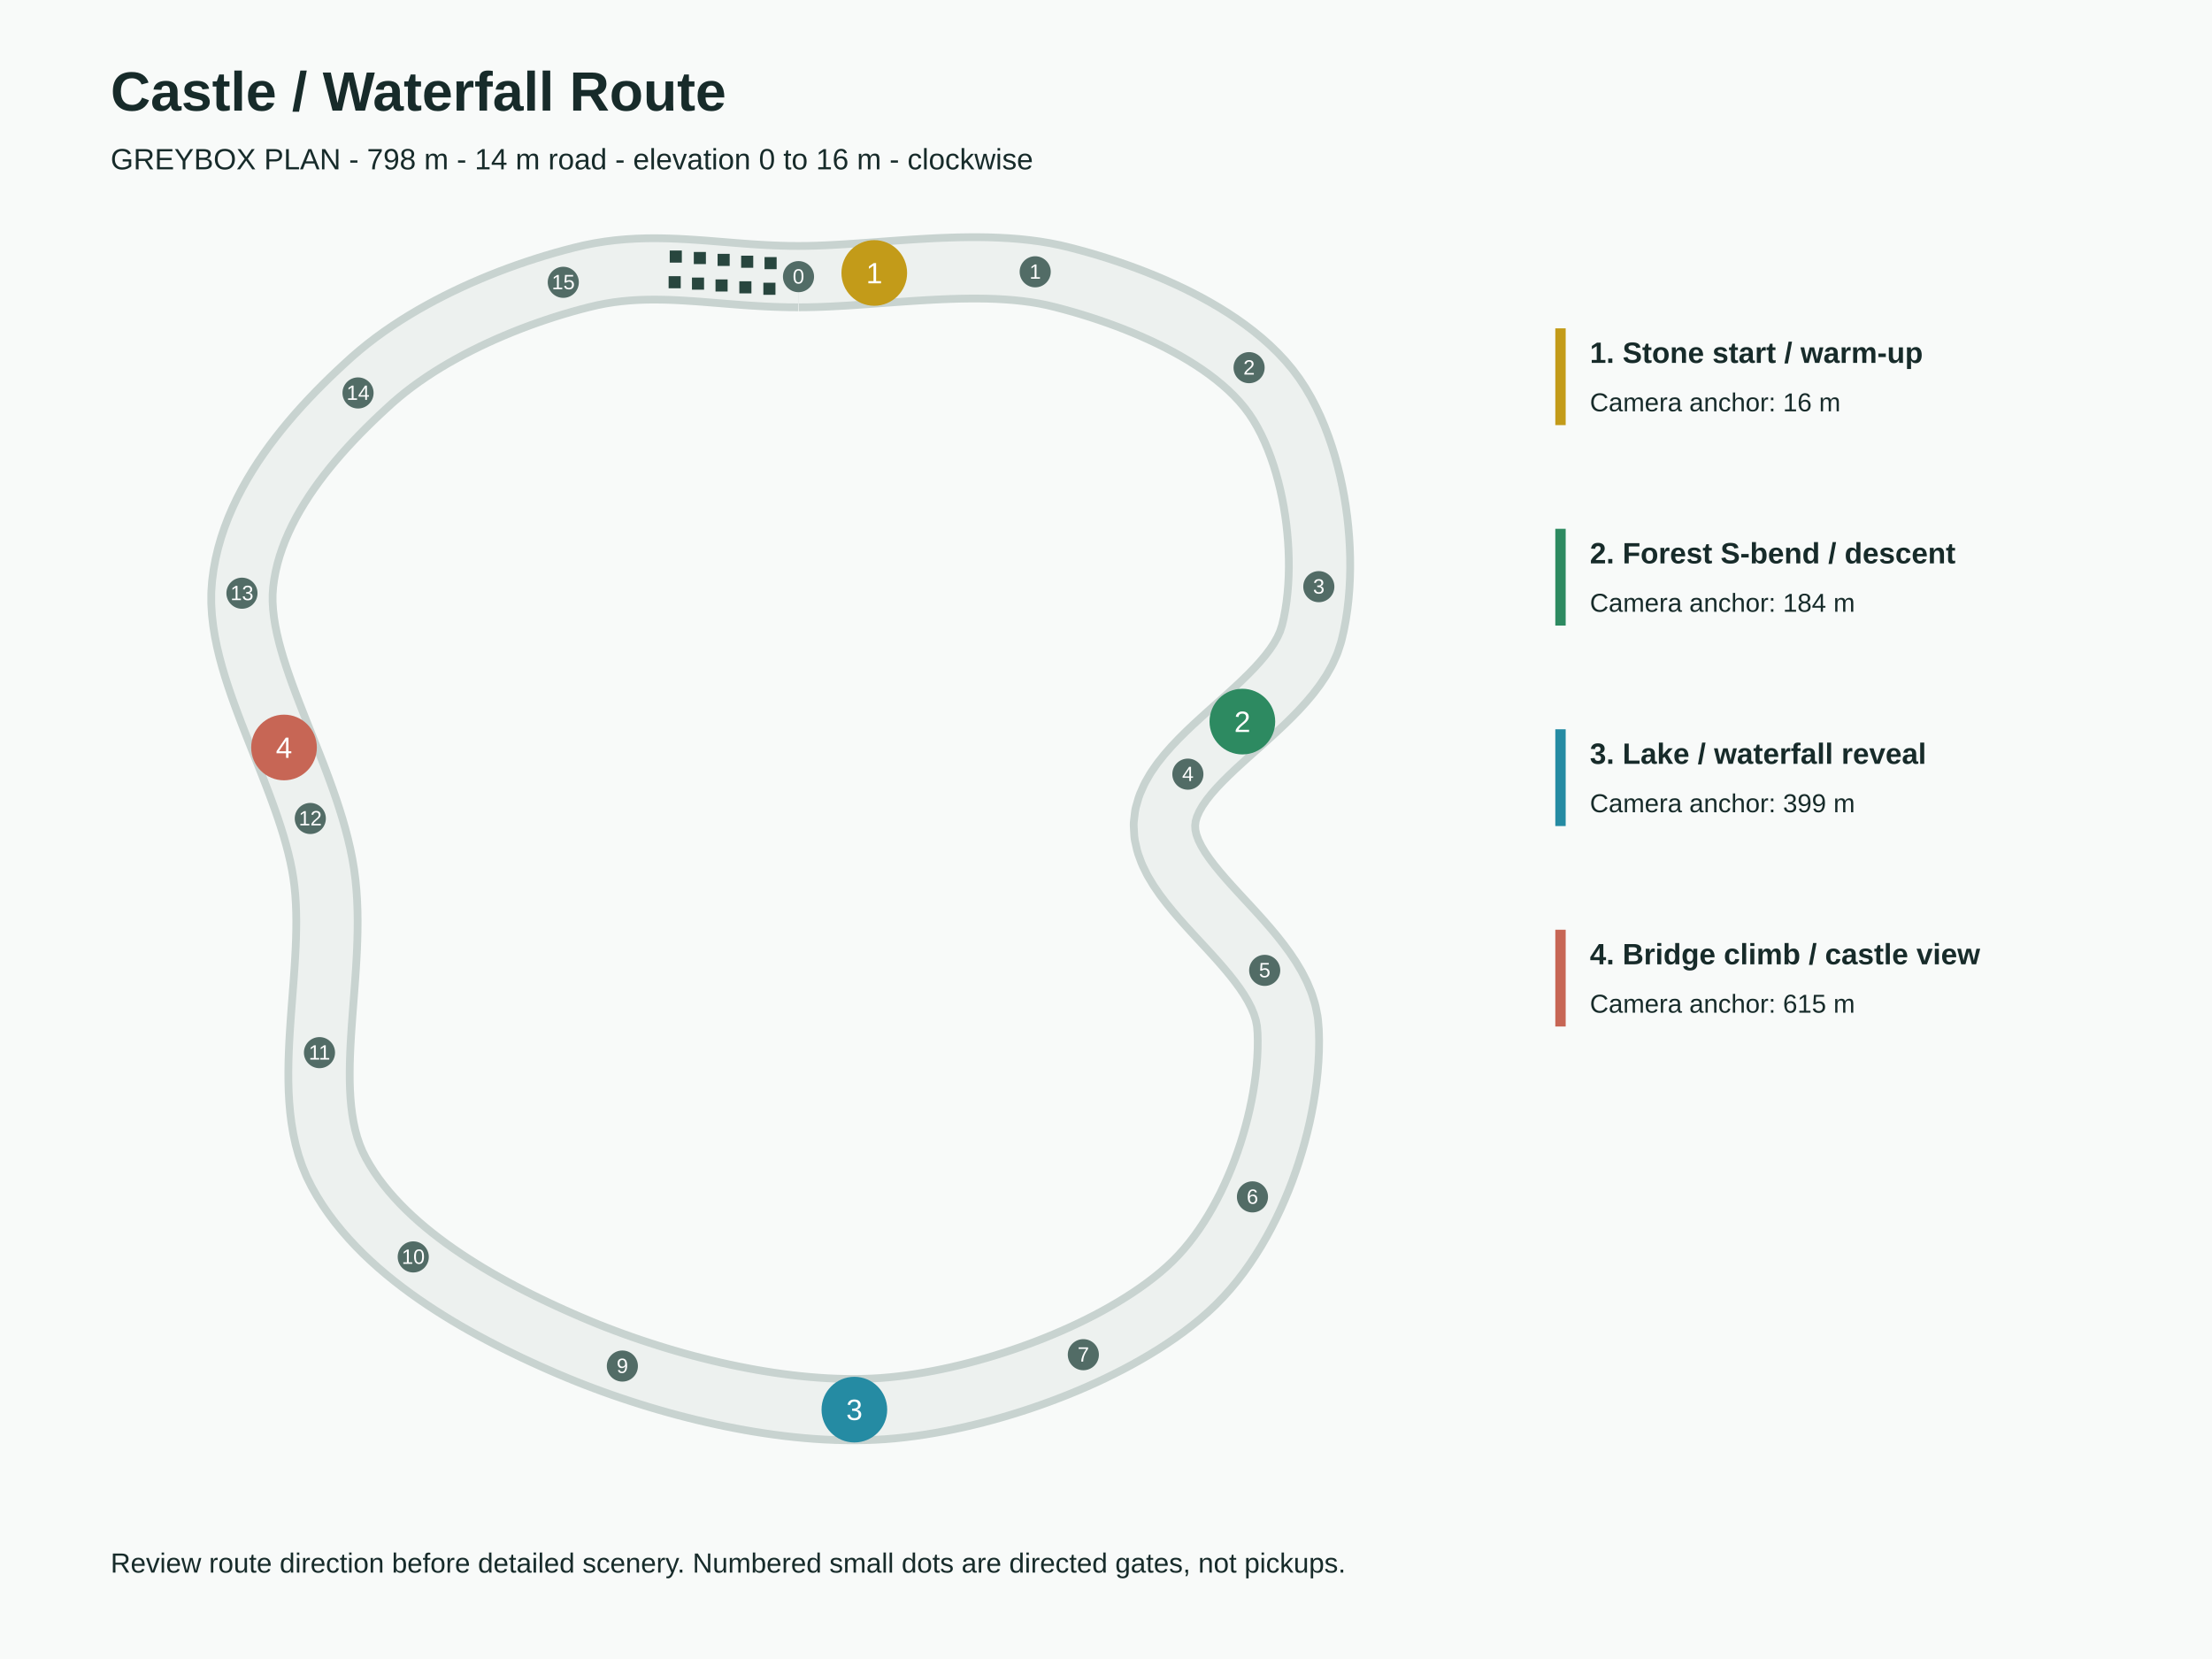
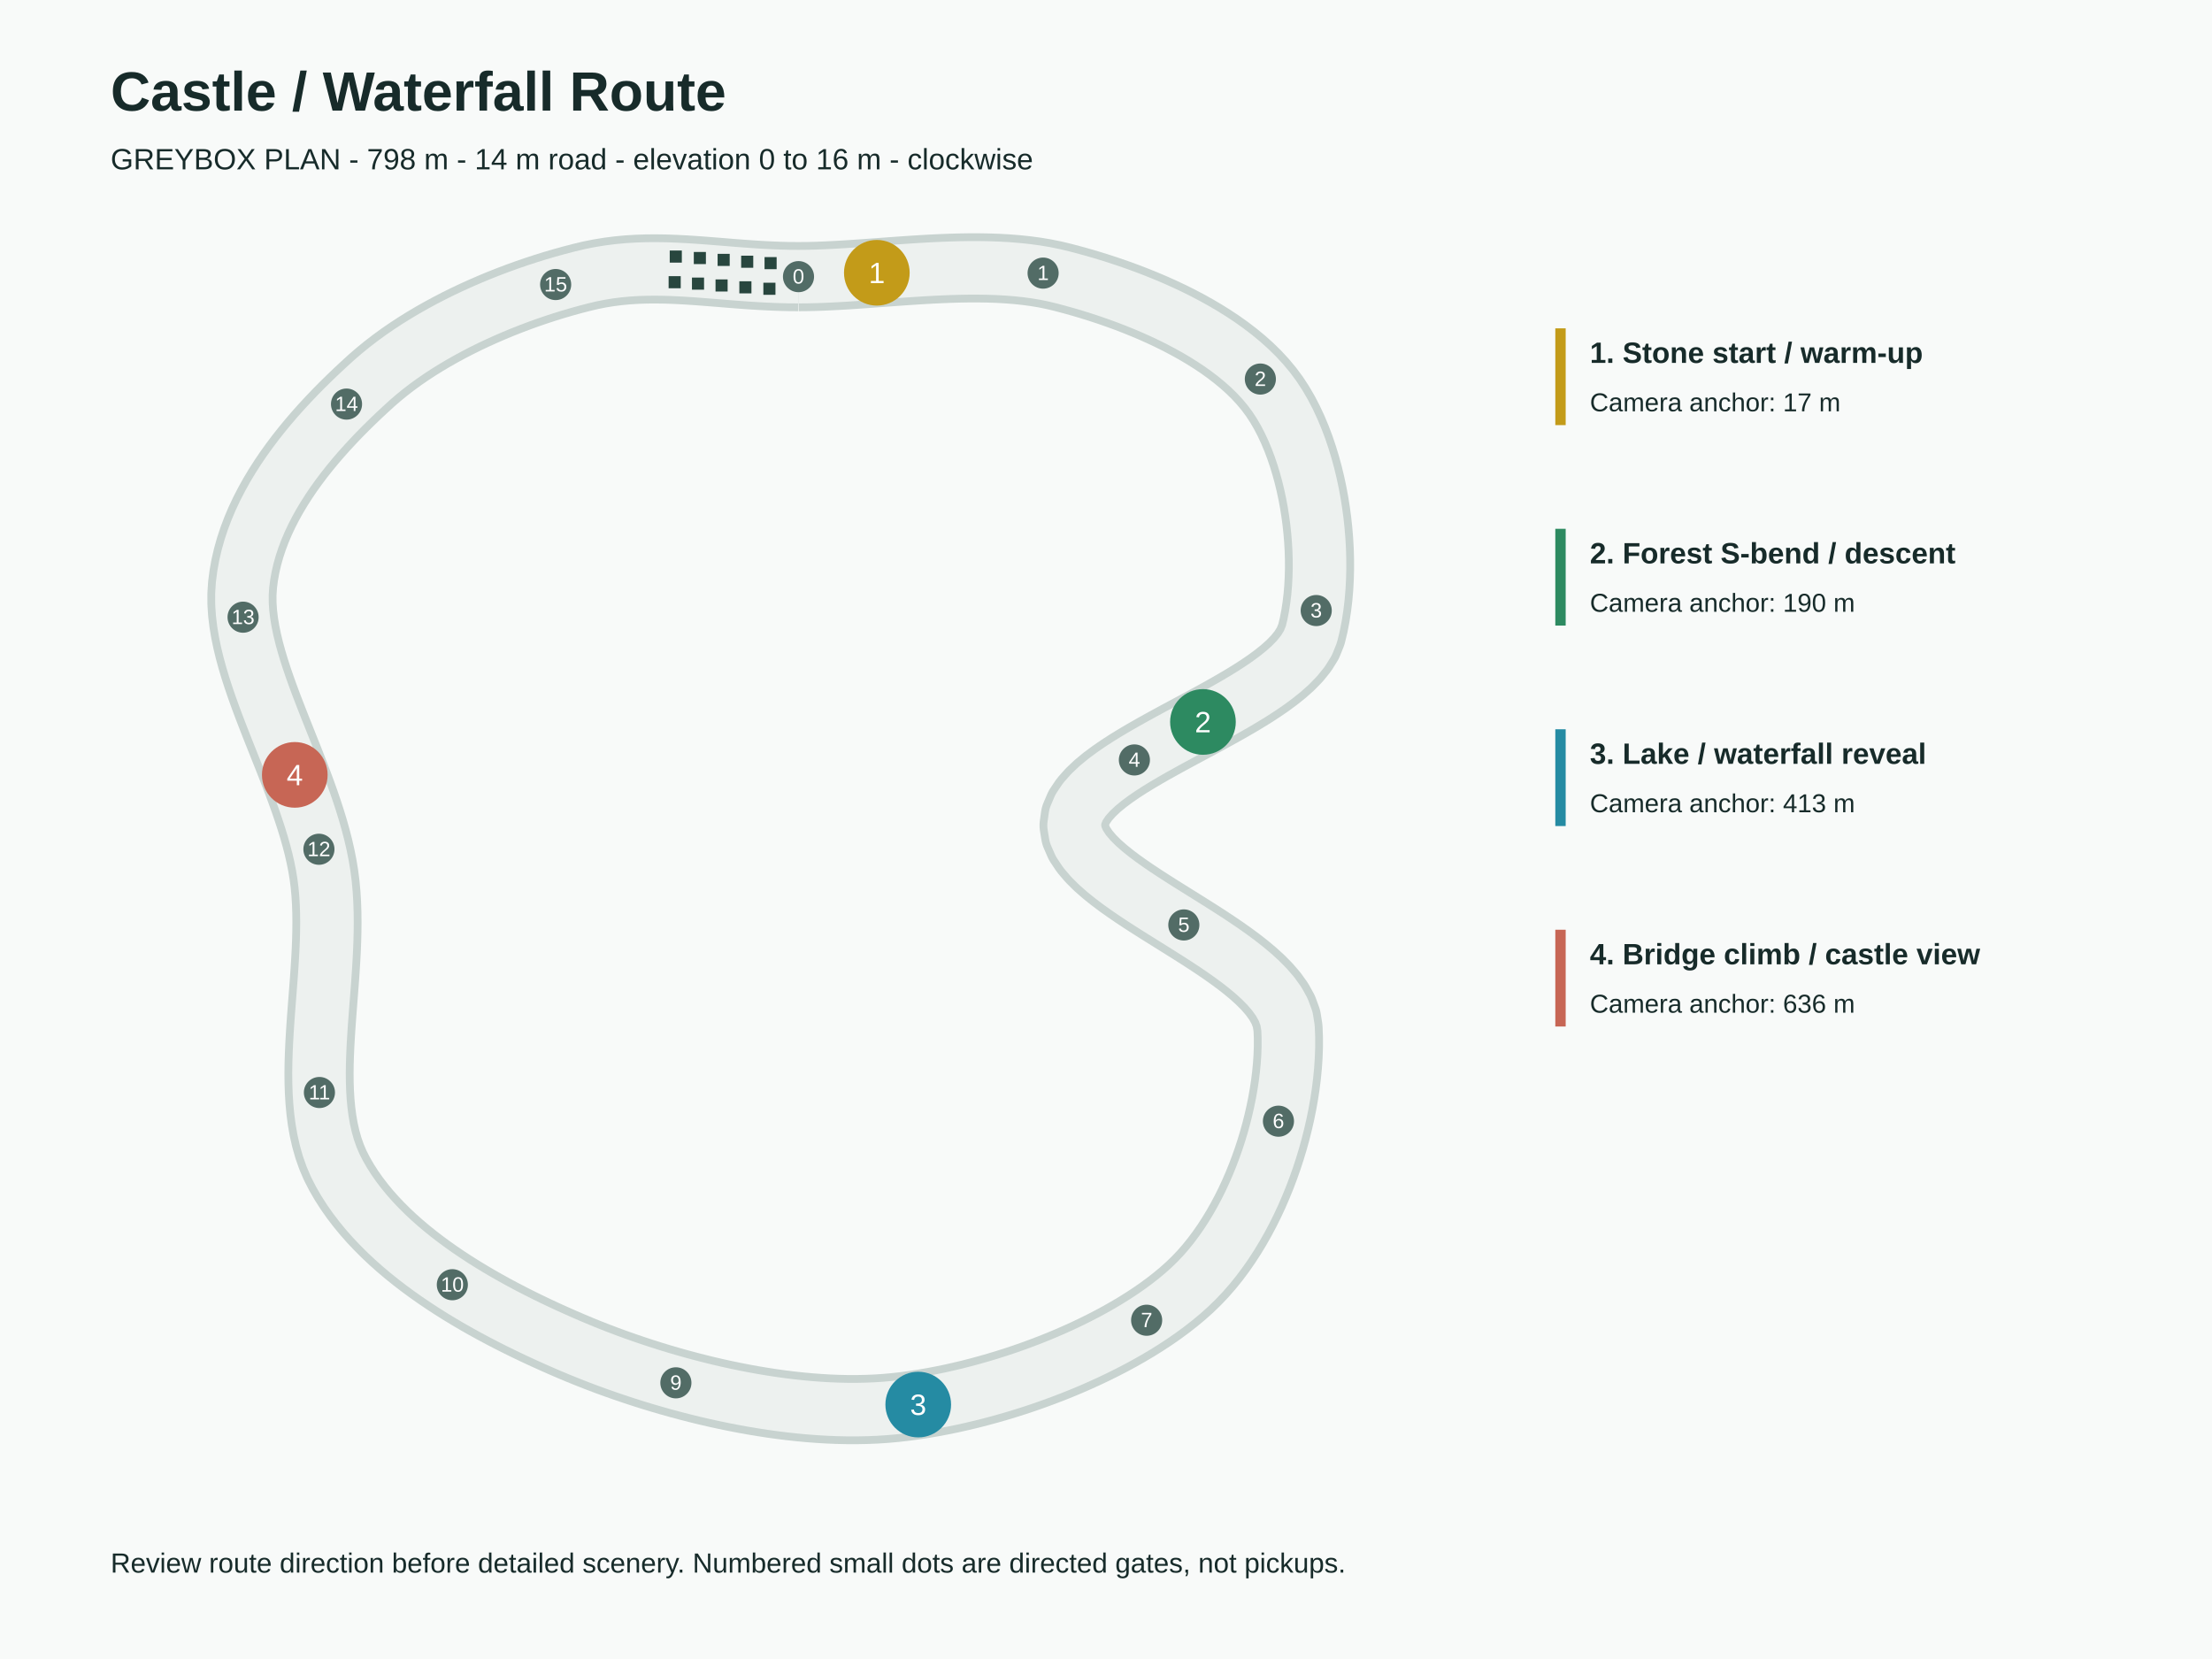
<svg xmlns="http://www.w3.org/2000/svg" width="1280" height="960" viewBox="0 0 1280 960">
  <rect width="1280" height="960" fill="#f8faf9" />
  <g font-family="Arial,sans-serif" fill="#172b2a">
    <text x="64" y="64" font-size="32" font-weight="700">Castle / Waterfall Route</text>
    <text x="64" y="98" font-size="17">GREYBOX PLAN - 798 m - 14 m road - elevation 0 to 16 m - clockwise</text>
-     <polyline points="462.06,160.08 467.55,160.03 473.03,159.89 478.52,159.68 484.00,159.40 489.48,159.08 494.96,158.72 500.44,158.34 505.91,157.95 511.39,157.54 516.86,157.14 522.34,156.75 527.81,156.38 533.29,156.04 538.77,155.73 544.26,155.46 549.74,155.25 555.23,155.09 560.72,155.01 566.21,155.00 571.70,155.08 577.18,155.27 582.67,155.57 588.14,155.99 593.60,156.56 599.04,157.28 604.46,158.18 609.84,159.27 615.17,160.56 620.48,161.96 625.77,163.43 631.03,164.99 636.27,166.63 641.48,168.35 646.67,170.15 651.82,172.03 656.95,174.00 662.04,176.05 667.09,178.20 672.10,180.44 677.07,182.77 681.99,185.21 686.85,187.76 691.65,190.42 696.38,193.19 701.04,196.10 705.62,199.13 710.09,202.30 714.46,205.63 718.70,209.11 722.80,212.75 726.74,216.58 730.49,220.58 734.02,224.78 737.30,229.18 740.32,233.76 743.09,238.50 745.63,243.36 747.96,248.32 750.09,253.38 752.04,258.51 753.82,263.70 755.43,268.94 756.88,274.23 758.19,279.56 759.34,284.93 760.36,290.32 761.23,295.73 761.97,301.17 762.56,306.62 763.02,312.09 763.34,317.57 763.52,323.05 763.55,328.53 763.43,334.02 763.15,339.49 762.70,344.96 762.08,350.41 761.27,355.83 760.25,361.22 759.00,366.55 757.30,371.76 755.05,376.76 752.35,381.52 749.30,386.08 745.98,390.44 742.45,394.63 738.76,398.68 734.93,402.61 731.02,406.44 727.03,410.20 722.98,413.90 718.91,417.57 714.82,421.22 710.73,424.87 706.67,428.54 702.63,432.25 698.66,436.03 694.77,439.89 691.00,443.86 687.38,447.98 683.97,452.27 680.85,456.77 678.13,461.52 675.92,466.53 674.41,471.79 673.77,477.23 674.09,482.69 675.28,488.03 677.18,493.17 679.60,498.09 682.42,502.79 685.52,507.31 688.84,511.68 692.30,515.93 695.87,520.09 699.52,524.19 703.22,528.24 706.94,532.27 710.67,536.30 714.37,540.34 718.04,544.42 721.64,548.56 725.16,552.77 728.56,557.08 731.81,561.50 734.87,566.05 737.68,570.76 740.18,575.65 742.29,580.71 743.93,585.95 744.98,591.33 745.43,596.80 745.56,602.28 745.49,607.77 745.23,613.26 744.81,618.73 744.22,624.19 743.49,629.63 742.62,635.05 741.61,640.44 740.48,645.81 739.22,651.16 737.83,656.47 736.32,661.75 734.70,666.99 732.95,672.20 731.09,677.36 729.10,682.48 726.99,687.54 724.76,692.56 722.41,697.52 719.92,702.41 717.30,707.24 714.55,711.99 711.66,716.65 708.62,721.23 705.44,725.70 702.10,730.06 698.60,734.29 694.94,738.37 691.11,742.31 687.11,746.07 682.98,749.68 678.72,753.14 674.36,756.47 669.90,759.68 665.37,762.77 660.75,765.75 656.08,768.62 651.34,771.39 646.55,774.07 641.71,776.66 636.82,779.15 631.89,781.57 626.92,783.90 621.91,786.14 616.87,788.31 611.79,790.41 606.69,792.42 601.55,794.36 596.39,796.23 591.20,798.02 585.99,799.74 580.75,801.38 575.49,802.95 570.21,804.44 564.91,805.85 559.58,807.18 554.24,808.44 548.87,809.60 543.49,810.69 538.09,811.68 532.68,812.58 527.25,813.38 521.80,814.07 516.35,814.65 510.88,815.11 505.40,815.43 499.91,815.62 494.42,815.70 488.93,815.66 483.44,815.51 477.96,815.27 472.48,814.92 467.01,814.48 461.55,813.95 456.09,813.34 450.65,812.64 445.21,811.87 439.79,811.02 434.38,810.10 428.98,809.10 423.59,808.04 418.22,806.91 412.86,805.72 407.52,804.46 402.19,803.14 396.88,801.77 391.58,800.33 386.30,798.83 381.03,797.28 375.79,795.66 370.56,793.99 365.35,792.27 360.16,790.49 354.99,788.65 349.84,786.75 344.71,784.80 339.60,782.79 334.52,780.71 329.47,778.58 324.44,776.40 319.42,774.17 314.43,771.90 309.46,769.58 304.52,767.21 299.60,764.79 294.71,762.31 289.85,759.77 285.02,757.18 280.22,754.53 275.46,751.81 270.74,749.02 266.07,746.16 261.44,743.23 256.86,740.22 252.33,737.13 247.87,733.96 243.47,730.69 239.14,727.34 234.89,723.89 230.72,720.34 226.65,716.68 222.67,712.91 218.81,709.03 215.08,705.03 211.48,700.91 208.02,696.67 204.73,692.30 201.62,687.80 198.71,683.17 196.01,678.42 193.57,673.52 191.49,668.47 189.74,663.30 188.30,658.03 187.14,652.69 186.24,647.30 185.56,641.88 185.09,636.44 184.78,630.98 184.63,625.52 184.61,620.06 184.69,614.60 184.87,609.14 185.12,603.68 185.44,598.23 185.80,592.78 186.19,587.33 186.60,581.88 187.02,576.43 187.44,570.98 187.84,565.53 188.21,560.08 188.54,554.62 188.82,549.16 189.03,543.70 189.16,538.23 189.20,532.76 189.12,527.30 188.91,521.83 188.56,516.40 188.03,510.93 187.32,505.50 186.41,500.11 185.32,494.75 184.07,489.42 182.68,484.12 181.18,478.86 179.56,473.63 177.86,468.43 176.07,463.25 174.22,458.10 172.32,452.96 170.37,447.84 168.38,442.74 166.37,437.65 164.35,432.56 162.32,427.47 160.30,422.38 158.29,417.28 156.30,412.17 154.35,407.05 152.45,401.92 150.61,396.75 148.85,391.57 147.17,386.35 145.61,381.09 144.18,375.80 142.91,370.47 141.82,365.10 140.95,359.69 140.33,354.24 140.00,348.76 140.01,343.28 140.41,337.81 141.14,332.37 142.14,326.98 143.40,321.64 144.91,316.37 146.66,311.17 148.62,306.04 150.79,301.00 153.14,296.04 155.66,291.17 158.35,286.38 161.18,281.68 164.14,277.06 167.24,272.52 170.44,268.07 173.76,263.69 177.17,259.39 180.67,255.16 184.25,251.00 187.91,246.91 191.65,242.89 195.44,238.93 199.30,235.03 203.21,231.18 207.18,227.39 211.19,223.66 215.24,219.97 219.39,216.39 223.63,212.94 227.97,209.61 232.39,206.41 236.89,203.32 241.46,200.33 246.09,197.46 250.78,194.68 255.52,192.01 260.31,189.42 265.14,186.93 270.02,184.52 274.93,182.20 279.89,179.96 284.88,177.81 289.91,175.73 294.96,173.73 300.05,171.81 305.17,169.97 310.32,168.20 315.50,166.51 320.71,164.89 325.95,163.36 331.21,161.90 336.50,160.53 341.82,159.27 347.19,158.20 352.59,157.33 358.02,156.65 363.48,156.15 368.94,155.82 374.42,155.64 379.90,155.61 385.38,155.70 390.86,155.89 396.34,156.18 401.82,156.53 407.29,156.92 412.76,157.36 418.23,157.80 423.70,158.24 429.17,158.67 434.64,159.06 440.12,159.40 445.60,159.69 451.08,159.90 456.57,160.04 462.06,160.08 " fill="none" stroke="#c8d3d0" stroke-width="40" stroke-linejoin="round" />
-     <polyline points="462.06,160.08 467.55,160.03 473.03,159.89 478.52,159.68 484.00,159.40 489.48,159.08 494.96,158.72 500.44,158.34 505.91,157.95 511.39,157.54 516.86,157.14 522.34,156.75 527.81,156.38 533.29,156.04 538.77,155.73 544.26,155.46 549.74,155.25 555.23,155.09 560.72,155.01 566.21,155.00 571.70,155.08 577.18,155.27 582.67,155.57 588.14,155.99 593.60,156.56 599.04,157.28 604.46,158.18 609.84,159.27 615.17,160.56 620.48,161.96 625.77,163.43 631.03,164.99 636.27,166.63 641.48,168.35 646.67,170.15 651.82,172.03 656.95,174.00 662.04,176.05 667.09,178.20 672.10,180.44 677.07,182.77 681.99,185.21 686.85,187.76 691.65,190.42 696.38,193.19 701.04,196.10 705.62,199.13 710.09,202.30 714.46,205.63 718.70,209.11 722.80,212.75 726.74,216.58 730.49,220.58 734.02,224.78 737.30,229.18 740.32,233.76 743.09,238.50 745.63,243.36 747.96,248.32 750.09,253.38 752.04,258.51 753.82,263.70 755.43,268.94 756.88,274.23 758.19,279.56 759.34,284.93 760.36,290.32 761.23,295.73 761.97,301.17 762.56,306.62 763.02,312.09 763.34,317.57 763.52,323.05 763.55,328.53 763.43,334.02 763.15,339.49 762.70,344.96 762.08,350.41 761.27,355.83 760.25,361.22 759.00,366.55 757.30,371.76 755.05,376.76 752.35,381.52 749.30,386.08 745.98,390.44 742.45,394.63 738.76,398.68 734.93,402.61 731.02,406.44 727.03,410.20 722.98,413.90 718.91,417.57 714.82,421.22 710.73,424.87 706.67,428.54 702.63,432.25 698.66,436.03 694.77,439.89 691.00,443.86 687.38,447.98 683.97,452.27 680.85,456.77 678.13,461.52 675.92,466.53 674.41,471.79 673.77,477.23 674.09,482.69 675.28,488.03 677.18,493.17 679.60,498.09 682.42,502.79 685.52,507.31 688.84,511.68 692.30,515.93 695.87,520.09 699.52,524.19 703.22,528.24 706.94,532.27 710.67,536.30 714.37,540.34 718.04,544.42 721.64,548.56 725.16,552.77 728.56,557.08 731.81,561.50 734.87,566.05 737.68,570.76 740.18,575.65 742.29,580.71 743.93,585.95 744.98,591.33 745.43,596.80 745.56,602.28 745.49,607.77 745.23,613.26 744.81,618.73 744.22,624.19 743.49,629.63 742.62,635.05 741.61,640.44 740.48,645.81 739.22,651.16 737.83,656.47 736.32,661.75 734.70,666.99 732.95,672.20 731.09,677.36 729.10,682.48 726.99,687.54 724.76,692.56 722.41,697.52 719.92,702.41 717.30,707.24 714.55,711.99 711.66,716.65 708.62,721.23 705.44,725.70 702.10,730.06 698.60,734.29 694.94,738.37 691.11,742.31 687.11,746.07 682.98,749.68 678.72,753.14 674.36,756.47 669.90,759.68 665.37,762.77 660.75,765.75 656.08,768.62 651.34,771.39 646.55,774.07 641.71,776.66 636.82,779.15 631.89,781.57 626.92,783.90 621.91,786.14 616.87,788.31 611.79,790.41 606.69,792.42 601.55,794.36 596.39,796.23 591.20,798.02 585.99,799.74 580.75,801.38 575.49,802.95 570.21,804.44 564.91,805.85 559.58,807.18 554.24,808.44 548.87,809.60 543.49,810.69 538.09,811.68 532.68,812.58 527.25,813.38 521.80,814.07 516.35,814.65 510.88,815.11 505.40,815.43 499.91,815.62 494.42,815.70 488.93,815.66 483.44,815.51 477.96,815.27 472.48,814.92 467.01,814.48 461.55,813.95 456.09,813.34 450.65,812.64 445.21,811.87 439.79,811.02 434.38,810.10 428.98,809.10 423.59,808.04 418.22,806.91 412.86,805.72 407.52,804.46 402.19,803.14 396.88,801.77 391.58,800.33 386.30,798.83 381.03,797.28 375.79,795.66 370.56,793.99 365.35,792.27 360.16,790.49 354.99,788.65 349.84,786.75 344.71,784.80 339.60,782.79 334.52,780.71 329.47,778.58 324.44,776.40 319.42,774.17 314.43,771.90 309.46,769.58 304.52,767.21 299.60,764.79 294.71,762.31 289.85,759.77 285.02,757.18 280.22,754.53 275.46,751.81 270.74,749.02 266.07,746.16 261.44,743.23 256.86,740.22 252.33,737.13 247.87,733.96 243.47,730.69 239.14,727.34 234.89,723.89 230.72,720.34 226.65,716.68 222.67,712.91 218.81,709.03 215.08,705.03 211.48,700.91 208.02,696.67 204.73,692.30 201.62,687.80 198.71,683.17 196.01,678.42 193.57,673.52 191.49,668.47 189.74,663.30 188.30,658.03 187.14,652.69 186.24,647.30 185.56,641.88 185.09,636.44 184.78,630.98 184.63,625.52 184.61,620.06 184.69,614.60 184.87,609.14 185.12,603.68 185.44,598.23 185.80,592.78 186.19,587.33 186.60,581.88 187.02,576.43 187.44,570.98 187.84,565.53 188.21,560.08 188.54,554.62 188.82,549.16 189.03,543.70 189.16,538.23 189.20,532.76 189.12,527.30 188.91,521.83 188.56,516.40 188.03,510.93 187.32,505.50 186.41,500.11 185.32,494.75 184.07,489.42 182.68,484.12 181.18,478.86 179.56,473.63 177.86,468.43 176.07,463.25 174.22,458.10 172.32,452.96 170.37,447.84 168.38,442.74 166.37,437.65 164.35,432.56 162.32,427.47 160.30,422.38 158.29,417.28 156.30,412.17 154.35,407.05 152.45,401.92 150.61,396.75 148.85,391.57 147.17,386.35 145.61,381.09 144.18,375.80 142.91,370.47 141.82,365.10 140.95,359.69 140.33,354.24 140.00,348.76 140.01,343.28 140.41,337.81 141.14,332.37 142.14,326.98 143.40,321.64 144.91,316.37 146.66,311.17 148.62,306.04 150.79,301.00 153.14,296.04 155.66,291.17 158.35,286.38 161.18,281.68 164.14,277.06 167.24,272.52 170.44,268.07 173.76,263.69 177.17,259.39 180.67,255.16 184.25,251.00 187.91,246.91 191.65,242.89 195.44,238.93 199.30,235.03 203.21,231.18 207.18,227.39 211.19,223.66 215.24,219.97 219.39,216.39 223.63,212.94 227.97,209.61 232.39,206.41 236.89,203.32 241.46,200.33 246.09,197.46 250.78,194.68 255.52,192.01 260.31,189.42 265.14,186.93 270.02,184.52 274.93,182.20 279.89,179.96 284.88,177.81 289.91,175.73 294.96,173.73 300.05,171.81 305.17,169.97 310.32,168.20 315.50,166.51 320.71,164.89 325.95,163.36 331.21,161.90 336.50,160.53 341.82,159.27 347.19,158.20 352.59,157.33 358.02,156.65 363.48,156.15 368.94,155.82 374.42,155.64 379.90,155.61 385.38,155.70 390.86,155.89 396.34,156.18 401.82,156.53 407.29,156.92 412.76,157.36 418.23,157.80 423.70,158.24 429.17,158.67 434.64,159.06 440.12,159.40 445.60,159.69 451.08,159.90 456.57,160.04 462.06,160.08 " fill="none" stroke="#edf1ef" stroke-width="31" stroke-linejoin="round" />
+     <polyline points="462.06,160.08 467.56,160.03 473.05,159.89 478.54,159.67 484.03,159.40 489.52,159.08 495.01,158.72 500.49,158.34 505.97,157.94 511.45,157.54 516.94,157.14 522.42,156.75 527.90,156.38 533.39,156.03 538.88,155.72 544.37,155.46 549.86,155.24 555.35,155.09 560.85,155.00 566.35,155.00 571.84,155.09 577.34,155.27 582.82,155.58 588.30,156.01 593.77,156.58 599.22,157.31 604.64,158.21 610.03,159.31 615.37,160.60 620.68,162.01 625.97,163.49 631.24,165.05 636.49,166.70 641.71,168.42 646.90,170.23 652.06,172.11 657.19,174.09 662.28,176.15 667.34,178.30 672.36,180.55 677.33,182.89 682.25,185.34 687.11,187.90 691.92,190.57 696.65,193.35 701.31,196.27 705.89,199.31 710.36,202.50 714.73,205.84 718.97,209.33 723.07,212.99 727.00,216.83 730.73,220.86 734.25,225.08 737.52,229.49 740.52,234.09 743.28,238.84 745.81,243.72 748.13,248.70 750.25,253.77 752.19,258.91 753.95,264.11 755.55,269.36 757.00,274.66 758.29,280.00 759.44,285.37 760.44,290.78 761.30,296.20 762.03,301.65 762.61,307.11 763.06,312.58 763.37,318.06 763.53,323.55 763.55,329.05 763.41,334.54 763.12,340.02 762.66,345.49 762.01,350.94 761.18,356.37 760.14,361.76 758.85,367.10 756.80,372.17 753.90,376.83 750.45,381.09 746.61,385.02 742.47,388.70 738.21,392.09 733.79,395.34 729.25,398.44 724.64,401.42 719.96,404.30 715.24,407.10 710.48,409.83 705.69,412.52 700.87,415.17 696.05,417.79 691.21,420.39 686.37,422.99 681.53,425.59 676.70,428.21 671.89,430.85 667.09,433.52 662.32,436.25 657.59,439.04 652.91,441.91 648.30,444.89 643.78,448.00 639.37,451.27 635.13,454.76 631.13,458.53 627.49,462.63 624.43,467.18 622.29,472.22 621.53,477.63 622.41,483.03 624.59,488.05 627.62,492.62 631.18,496.81 635.07,500.68 639.23,504.34 643.47,507.76 647.86,511.06 652.34,514.24 656.87,517.34 661.46,520.37 666.08,523.34 670.72,526.29 675.37,529.20 680.04,532.11 684.70,535.02 689.35,537.94 693.99,540.88 698.61,543.86 703.19,546.89 707.74,549.98 712.23,553.15 716.65,556.41 720.98,559.79 725.20,563.31 729.27,567.01 733.13,570.91 736.72,575.07 739.93,579.53 742.59,584.34 744.47,589.49 745.33,594.91 745.54,600.40 745.54,605.89 745.34,611.39 744.97,616.87 744.44,622.34 743.76,627.80 742.93,633.23 741.97,638.64 740.87,644.03 739.65,649.39 738.31,654.72 736.84,660.01 735.25,665.27 733.54,670.50 731.71,675.68 729.76,680.82 727.69,685.91 725.50,690.95 723.18,695.94 720.73,700.86 718.15,705.71 715.44,710.49 712.59,715.19 709.60,719.80 706.45,724.31 703.16,728.71 699.71,732.99 696.09,737.13 692.31,741.11 688.36,744.93 684.26,748.59 680.03,752.10 675.69,755.48 671.23,758.75 666.74,761.86 662.14,764.87 657.48,767.78 652.75,770.58 647.97,773.29 643.13,775.91 638.25,778.43 633.33,780.87 628.36,783.23 623.36,785.50 618.32,787.70 613.25,789.82 608.15,791.86 603.01,793.82 597.85,795.71 592.66,797.53 587.45,799.27 582.21,800.93 576.95,802.52 571.67,804.03 566.36,805.47 561.04,806.83 555.69,808.10 550.33,809.30 544.94,810.40 539.54,811.42 534.12,812.35 528.69,813.17 523.24,813.90 517.78,814.51 512.31,815.00 506.82,815.36 501.33,815.58 495.84,815.69 490.34,815.68 484.84,815.56 479.35,815.34 473.87,815.01 468.38,814.60 462.91,814.09 457.45,813.50 451.99,812.82 446.55,812.07 441.12,811.23 435.69,810.33 430.28,809.35 424.89,808.30 419.51,807.19 414.14,806.01 408.78,804.77 403.45,803.46 398.12,802.09 392.81,800.67 387.52,799.18 382.25,797.64 376.99,796.04 371.75,794.38 366.53,792.66 361.33,790.89 356.14,789.06 350.98,787.18 345.84,785.23 340.73,783.23 335.63,781.17 330.60,779.06 325.52,776.87 320.50,774.65 315.50,772.39 310.52,770.08 305.56,767.71 300.63,765.30 295.73,762.83 290.85,760.30 286.01,757.72 281.20,755.07 276.43,752.36 271.70,749.58 267.01,746.74 262.36,743.82 257.77,740.82 253.22,737.74 248.74,734.58 244.32,731.33 239.97,727.99 235.70,724.56 231.51,721.02 227.41,717.38 223.42,713.63 219.53,709.76 215.76,705.78 212.13,701.68 208.65,697.45 205.32,693.10 202.17,688.62 199.22,684.01 196.48,679.27 193.98,674.40 191.83,669.36 190.02,664.20 188.53,658.94 187.32,653.60 186.38,648.22 185.67,642.79 185.16,637.35 184.83,631.89 184.65,626.42 184.60,620.95 184.67,615.48 184.84,610.02 185.08,604.55 185.39,599.09 185.74,593.63 186.13,588.17 186.54,582.72 186.96,577.26 187.38,571.81 187.79,566.35 188.16,560.89 188.50,555.43 188.79,549.96 189.01,544.49 189.15,539.02 189.20,533.54 189.14,528.07 188.95,522.60 188.62,517.13 188.12,511.67 187.43,506.24 186.54,500.83 185.47,495.46 184.25,490.12 182.87,484.81 181.38,479.54 179.78,474.30 178.08,469.09 176.31,463.90 174.46,458.74 172.56,453.59 170.61,448.47 168.63,443.36 166.62,438.25 164.59,433.16 162.56,428.06 160.53,422.97 158.52,417.86 156.53,412.75 154.57,407.63 152.66,402.48 150.82,397.34 149.04,392.13 147.35,386.90 145.78,381.65 144.33,376.35 143.04,371.02 141.93,365.64 141.03,360.23 140.38,354.78 140.02,349.30 140.00,343.81 140.36,338.33 141.06,332.88 142.04,327.48 143.28,322.13 144.77,316.84 146.50,311.62 148.44,306.49 150.59,301.43 152.93,296.46 155.45,291.57 158.12,286.77 160.95,282.05 163.91,277.42 166.99,272.87 170.20,268.41 173.50,264.02 176.91,259.71 180.41,255.47 183.99,251.30 187.66,247.20 191.39,243.17 195.18,239.19 199.04,235.28 202.96,231.43 206.92,227.63 210.94,223.89 214.99,220.19 219.14,216.60 223.38,213.14 227.72,209.80 232.14,206.58 236.64,203.48 241.21,200.49 245.85,197.61 250.54,194.82 255.28,192.14 260.07,189.55 264.91,187.04 269.79,184.63 274.72,182.30 279.68,180.06 284.67,177.90 289.70,175.81 294.77,173.81 299.86,171.88 304.99,170.03 310.14,168.26 315.33,166.56 320.54,164.94 325.78,163.41 331.05,161.95 336.35,160.57 341.67,159.30 347.04,158.23 352.45,157.35 357.89,156.66 363.35,156.15 368.83,155.82 374.31,155.64 379.80,155.61 385.29,155.69 390.78,155.89 396.26,156.17 401.74,156.52 407.22,156.92 412.70,157.35 418.17,157.79 423.65,158.24 429.13,158.66 434.61,159.05 440.09,159.40 445.58,159.68 451.07,159.90 456.57,160.04 462.06,160.08 " fill="none" stroke="#c8d3d0" stroke-width="40" stroke-linejoin="round" />
+     <polyline points="462.06,160.08 467.56,160.03 473.05,159.89 478.54,159.67 484.03,159.40 489.52,159.08 495.01,158.72 500.49,158.34 505.97,157.94 511.45,157.54 516.94,157.14 522.42,156.75 527.90,156.38 533.39,156.03 538.88,155.72 544.37,155.46 549.86,155.24 555.35,155.09 560.85,155.00 566.35,155.00 571.84,155.09 577.34,155.27 582.82,155.58 588.30,156.01 593.77,156.58 599.22,157.31 604.64,158.21 610.03,159.31 615.37,160.60 620.68,162.01 625.97,163.49 631.24,165.05 636.49,166.70 641.71,168.42 646.90,170.23 652.06,172.11 657.19,174.09 662.28,176.15 667.34,178.30 672.36,180.55 677.33,182.89 682.25,185.34 687.11,187.90 691.92,190.57 696.65,193.35 701.31,196.27 705.89,199.31 710.36,202.50 714.73,205.84 718.97,209.33 723.07,212.99 727.00,216.83 730.73,220.86 734.25,225.08 737.52,229.49 740.52,234.09 743.28,238.84 745.81,243.72 748.13,248.70 750.25,253.77 752.19,258.91 753.95,264.11 755.55,269.36 757.00,274.66 758.29,280.00 759.44,285.37 760.44,290.78 761.30,296.20 762.03,301.65 762.61,307.11 763.06,312.58 763.37,318.06 763.53,323.55 763.55,329.05 763.41,334.54 763.12,340.02 762.66,345.49 762.01,350.94 761.18,356.37 760.14,361.76 758.85,367.10 756.80,372.17 753.90,376.83 750.45,381.09 746.61,385.02 742.47,388.70 738.21,392.09 733.79,395.34 729.25,398.44 724.64,401.42 719.96,404.30 715.24,407.10 710.48,409.83 705.69,412.52 700.87,415.17 696.05,417.79 691.21,420.39 686.37,422.99 681.53,425.59 676.70,428.21 671.89,430.85 667.09,433.52 662.32,436.25 657.59,439.04 652.91,441.91 648.30,444.89 643.78,448.00 639.37,451.27 635.13,454.76 631.13,458.53 627.49,462.63 624.43,467.18 622.29,472.22 621.53,477.63 622.41,483.03 624.59,488.05 627.62,492.62 631.18,496.81 635.07,500.68 639.23,504.34 643.47,507.76 647.86,511.06 652.34,514.24 656.87,517.34 661.46,520.37 666.08,523.34 670.72,526.29 675.37,529.20 680.04,532.11 684.70,535.02 689.35,537.94 693.99,540.88 698.61,543.86 703.19,546.89 707.74,549.98 712.23,553.15 716.65,556.41 720.98,559.79 725.20,563.31 729.27,567.01 733.13,570.91 736.72,575.07 739.93,579.53 742.59,584.34 744.47,589.49 745.33,594.91 745.54,600.40 745.54,605.89 745.34,611.39 744.97,616.87 744.44,622.34 743.76,627.80 742.93,633.23 741.97,638.64 740.87,644.03 739.65,649.39 738.31,654.72 736.84,660.01 735.25,665.27 733.54,670.50 731.71,675.68 729.76,680.82 727.69,685.91 725.50,690.95 723.18,695.94 720.73,700.86 718.15,705.71 715.44,710.49 712.59,715.19 709.60,719.80 706.45,724.31 703.16,728.71 699.71,732.99 696.09,737.13 692.31,741.11 688.36,744.93 684.26,748.59 680.03,752.10 675.69,755.48 671.23,758.75 666.74,761.86 662.14,764.87 657.48,767.78 652.75,770.58 647.97,773.29 643.13,775.91 638.25,778.43 633.33,780.87 628.36,783.23 623.36,785.50 618.32,787.70 613.25,789.82 608.15,791.86 603.01,793.82 597.85,795.71 592.66,797.53 587.45,799.27 582.21,800.93 576.95,802.52 571.67,804.03 566.36,805.47 561.04,806.83 555.69,808.10 550.33,809.30 544.94,810.40 539.54,811.42 534.12,812.35 528.69,813.17 523.24,813.90 517.78,814.51 512.31,815.00 506.82,815.36 501.33,815.58 495.84,815.69 490.34,815.68 484.84,815.56 479.35,815.34 473.87,815.01 468.38,814.60 462.91,814.09 457.45,813.50 451.99,812.82 446.55,812.07 441.12,811.23 435.69,810.33 430.28,809.35 424.89,808.30 419.51,807.19 414.14,806.01 408.78,804.77 403.45,803.46 398.12,802.09 392.81,800.67 387.52,799.18 382.25,797.64 376.99,796.04 371.75,794.38 366.53,792.66 361.33,790.89 356.14,789.06 350.98,787.18 345.84,785.23 340.73,783.23 335.63,781.17 330.60,779.06 325.52,776.87 320.50,774.65 315.50,772.39 310.52,770.08 305.56,767.71 300.63,765.30 295.73,762.83 290.85,760.30 286.01,757.72 281.20,755.07 276.43,752.36 271.70,749.58 267.01,746.74 262.36,743.82 257.77,740.82 253.22,737.74 248.74,734.58 244.32,731.33 239.97,727.99 235.70,724.56 231.51,721.02 227.41,717.38 223.42,713.63 219.53,709.76 215.76,705.78 212.13,701.68 208.65,697.45 205.32,693.10 202.17,688.62 199.22,684.01 196.48,679.27 193.98,674.40 191.83,669.36 190.02,664.20 188.53,658.94 187.32,653.60 186.38,648.22 185.67,642.79 185.16,637.35 184.83,631.89 184.65,626.42 184.60,620.95 184.67,615.48 184.84,610.02 185.08,604.55 185.39,599.09 185.74,593.63 186.13,588.17 186.54,582.72 186.96,577.26 187.38,571.81 187.79,566.35 188.16,560.89 188.50,555.43 188.79,549.96 189.01,544.49 189.15,539.02 189.20,533.54 189.14,528.07 188.95,522.60 188.62,517.13 188.12,511.67 187.43,506.24 186.54,500.83 185.47,495.46 184.25,490.12 182.87,484.81 181.38,479.54 179.78,474.30 178.08,469.09 176.31,463.90 174.46,458.74 172.56,453.59 170.61,448.47 168.63,443.36 166.62,438.25 164.59,433.16 162.56,428.06 160.53,422.97 158.52,417.86 156.53,412.75 154.57,407.63 152.66,402.48 150.82,397.34 149.04,392.13 147.35,386.90 145.78,381.65 144.33,376.35 143.04,371.02 141.93,365.64 141.03,360.23 140.38,354.78 140.02,349.30 140.00,343.81 140.36,338.33 141.06,332.88 142.04,327.48 143.28,322.13 144.77,316.84 146.50,311.62 148.44,306.49 150.59,301.43 152.93,296.46 155.45,291.57 158.12,286.77 160.95,282.05 163.91,277.42 166.99,272.87 170.20,268.41 173.50,264.02 176.91,259.71 180.41,255.47 183.99,251.30 187.66,247.20 191.39,243.17 195.18,239.19 199.04,235.28 202.96,231.43 206.92,227.63 210.94,223.89 214.99,220.19 219.14,216.60 223.38,213.14 227.72,209.80 232.14,206.58 236.64,203.48 241.21,200.49 245.85,197.61 250.54,194.82 255.28,192.14 260.07,189.55 264.91,187.04 269.79,184.63 274.72,182.30 279.68,180.06 284.67,177.90 289.70,175.81 294.77,173.81 299.86,171.88 304.99,170.03 310.14,168.26 315.33,166.56 320.54,164.94 325.78,163.41 331.05,161.95 336.35,160.57 341.67,159.30 347.04,158.23 352.45,157.35 357.89,156.66 363.35,156.15 368.83,155.82 374.31,155.64 379.80,155.61 385.29,155.69 390.78,155.89 396.26,156.17 401.74,156.52 407.22,156.92 412.70,157.35 418.17,157.79 423.65,158.24 429.13,158.66 434.61,159.05 440.09,159.40 445.58,159.68 451.07,159.90 456.57,160.04 462.06,160.08 " fill="none" stroke="#edf1ef" stroke-width="31" stroke-linejoin="round" />
    <circle cx="462.06" cy="160.08" r="9" fill="#526c66" />
    <text x="462.06" y="164.08" font-size="12" fill="white" text-anchor="middle">0</text>
-     <circle cx="599.03" cy="157.28" r="9" fill="#526c66" />
-     <text x="599.03" y="161.28" font-size="12" fill="white" text-anchor="middle">1</text>
-     <circle cx="722.80" cy="212.75" r="9" fill="#526c66" />
-     <text x="722.80" y="216.75" font-size="12" fill="white" text-anchor="middle">2</text>
-     <circle cx="763.15" cy="339.48" r="9" fill="#526c66" />
-     <text x="763.15" y="343.48" font-size="12" fill="white" text-anchor="middle">3</text>
-     <circle cx="687.38" cy="447.97" r="9" fill="#526c66" />
-     <text x="687.38" y="451.97" font-size="12" fill="white" text-anchor="middle">4</text>
-     <circle cx="731.83" cy="561.52" r="9" fill="#526c66" />
-     <text x="731.83" y="565.52" font-size="12" fill="white" text-anchor="middle">5</text>
-     <circle cx="724.75" cy="692.59" r="9" fill="#526c66" />
-     <text x="724.75" y="696.59" font-size="12" fill="white" text-anchor="middle">6</text>
-     <circle cx="626.89" cy="783.91" r="9" fill="#526c66" />
-     <text x="626.89" y="787.91" font-size="12" fill="white" text-anchor="middle">7</text>
-     <circle cx="494.39" cy="815.70" r="9" fill="#526c66" />
-     <text x="494.39" y="819.70" font-size="12" fill="white" text-anchor="middle">8</text>
-     <circle cx="360.14" cy="790.48" r="9" fill="#526c66" />
-     <text x="360.14" y="794.48" font-size="12" fill="white" text-anchor="middle">9</text>
-     <circle cx="239.13" cy="727.33" r="9" fill="#526c66" />
-     <text x="239.13" y="731.33" font-size="12" fill="white" text-anchor="middle">10</text>
-     <circle cx="184.87" cy="609.12" r="9" fill="#526c66" />
-     <text x="184.87" y="613.12" font-size="12" fill="white" text-anchor="middle">11</text>
-     <circle cx="179.56" cy="473.62" r="9" fill="#526c66" />
-     <text x="179.56" y="477.62" font-size="12" fill="white" text-anchor="middle">12</text>
-     <circle cx="140.01" cy="343.27" r="9" fill="#526c66" />
-     <text x="140.01" y="347.27" font-size="12" fill="white" text-anchor="middle">13</text>
-     <circle cx="207.18" cy="227.39" r="9" fill="#526c66" />
-     <text x="207.18" y="231.39" font-size="12" fill="white" text-anchor="middle">14</text>
-     <circle cx="325.95" cy="163.36" r="9" fill="#526c66" />
-     <text x="325.95" y="167.36" font-size="12" fill="white" text-anchor="middle">15</text>
-     <circle cx="505.91" cy="157.95" r="19" fill="#c39b19" />
-     <text x="505.91" y="163.95" font-size="17" fill="white" text-anchor="middle">1</text>
-     <circle cx="718.91" cy="417.56" r="19" fill="#2d8a61" />
-     <text x="718.91" y="423.56" font-size="17" fill="white" text-anchor="middle">2</text>
-     <circle cx="494.39" cy="815.70" r="19" fill="#258ba3" />
-     <text x="494.39" y="821.70" font-size="17" fill="white" text-anchor="middle">3</text>
-     <circle cx="164.35" cy="432.54" r="19" fill="#c76655" />
-     <text x="164.35" y="438.54" font-size="17" fill="white" text-anchor="middle">4</text>
+     <circle cx="603.61" cy="158.04" r="9" fill="#526c66" />
+     <text x="603.61" y="162.04" font-size="12" fill="white" text-anchor="middle">1</text>
+     <circle cx="729.32" cy="219.34" r="9" fill="#526c66" />
+     <text x="729.32" y="223.34" font-size="12" fill="white" text-anchor="middle">2</text>
+     <circle cx="761.65" cy="353.30" r="9" fill="#526c66" />
+     <text x="761.65" y="357.30" font-size="12" fill="white" text-anchor="middle">3</text>
+     <circle cx="656.43" cy="439.75" r="9" fill="#526c66" />
+     <text x="656.43" y="443.75" font-size="12" fill="white" text-anchor="middle">4</text>
+     <circle cx="685.04" cy="535.23" r="9" fill="#526c66" />
+     <text x="685.04" y="539.23" font-size="12" fill="white" text-anchor="middle">5</text>
+     <circle cx="739.79" cy="648.79" r="9" fill="#526c66" />
+     <text x="739.79" y="652.79" font-size="12" fill="white" text-anchor="middle">6</text>
+     <circle cx="663.52" cy="763.97" r="9" fill="#526c66" />
+     <text x="663.52" y="767.97" font-size="12" fill="white" text-anchor="middle">7</text>
+     <circle cx="531.35" cy="812.77" r="9" fill="#526c66" />
+     <text x="531.35" y="816.77" font-size="12" fill="white" text-anchor="middle">8</text>
+     <circle cx="391.11" cy="800.19" r="9" fill="#526c66" />
+     <text x="391.11" y="804.19" font-size="12" fill="white" text-anchor="middle">9</text>
+     <circle cx="261.75" cy="743.42" r="9" fill="#526c66" />
+     <text x="261.75" y="747.42" font-size="12" fill="white" text-anchor="middle">10</text>
+     <circle cx="184.84" cy="632.19" r="9" fill="#526c66" />
+     <text x="184.84" y="636.19" font-size="12" fill="white" text-anchor="middle">11</text>
+     <circle cx="184.55" cy="491.43" r="9" fill="#526c66" />
+     <text x="184.55" y="495.43" font-size="12" fill="white" text-anchor="middle">12</text>
+     <circle cx="140.66" cy="357.14" r="9" fill="#526c66" />
+     <text x="140.66" y="361.14" font-size="12" fill="white" text-anchor="middle">13</text>
+     <circle cx="200.52" cy="233.83" r="9" fill="#526c66" />
+     <text x="200.52" y="237.83" font-size="12" fill="white" text-anchor="middle">14</text>
+     <circle cx="321.53" cy="164.65" r="9" fill="#526c66" />
+     <text x="321.53" y="168.65" font-size="12" fill="white" text-anchor="middle">15</text>
+     <circle cx="507.39" cy="157.84" r="19" fill="#c39b19" />
+     <text x="507.39" y="163.84" font-size="17" fill="white" text-anchor="middle">1</text>
+     <circle cx="696.10" cy="417.76" r="19" fill="#2d8a61" />
+     <text x="696.10" y="423.76" font-size="17" fill="white" text-anchor="middle">2</text>
+     <circle cx="531.35" cy="812.77" r="19" fill="#258ba3" />
+     <text x="531.35" y="818.77" font-size="17" fill="white" text-anchor="middle">3</text>
+     <circle cx="170.58" cy="448.39" r="19" fill="#c76655" />
+     <text x="170.58" y="454.39" font-size="17" fill="white" text-anchor="middle">4</text>
    <rect x="442.41" y="148.77" width="7" height="7" fill="#28463e" />
    <rect x="441.73" y="163.60" width="7" height="7" fill="#28463e" />
-     <rect x="428.87" y="147.95" width="7" height="7" fill="#28463e" />
-     <rect x="427.82" y="162.76" width="7" height="7" fill="#28463e" />
-     <rect x="415.24" y="146.89" width="7" height="7" fill="#28463e" />
-     <rect x="414.04" y="161.69" width="7" height="7" fill="#28463e" />
+     <rect x="428.88" y="147.95" width="7" height="7" fill="#28463e" />
+     <rect x="427.83" y="162.76" width="7" height="7" fill="#28463e" />
+     <rect x="415.25" y="146.89" width="7" height="7" fill="#28463e" />
+     <rect x="414.05" y="161.69" width="7" height="7" fill="#28463e" />
    <rect x="401.48" y="145.81" width="7" height="7" fill="#28463e" />
    <rect x="400.41" y="160.62" width="7" height="7" fill="#28463e" />
    <rect x="387.55" y="144.97" width="7" height="7" fill="#28463e" />
-     <rect x="386.91" y="159.81" width="7" height="7" fill="#28463e" />
+     <rect x="386.91" y="159.80" width="7" height="7" fill="#28463e" />
    <rect x="900" y="190" width="6" height="56" fill="#c39b19" />
    <text x="920" y="210" font-size="17" font-weight="700">1. Stone start / warm-up</text>
-     <text x="920" y="238" font-size="15">Camera anchor: 16 m</text>
+     <text x="920" y="238" font-size="15">Camera anchor: 17 m</text>
    <rect x="900" y="306" width="6" height="56" fill="#2d8a61" />
    <text x="920" y="326" font-size="17" font-weight="700">2. Forest S-bend / descent</text>
-     <text x="920" y="354" font-size="15">Camera anchor: 184 m</text>
+     <text x="920" y="354" font-size="15">Camera anchor: 190 m</text>
    <rect x="900" y="422" width="6" height="56" fill="#258ba3" />
    <text x="920" y="442" font-size="17" font-weight="700">3. Lake / waterfall reveal</text>
-     <text x="920" y="470" font-size="15">Camera anchor: 399 m</text>
+     <text x="920" y="470" font-size="15">Camera anchor: 413 m</text>
    <rect x="900" y="538" width="6" height="56" fill="#c76655" />
    <text x="920" y="558" font-size="17" font-weight="700">4. Bridge climb / castle view</text>
-     <text x="920" y="586" font-size="15">Camera anchor: 615 m</text>
+     <text x="920" y="586" font-size="15">Camera anchor: 636 m</text>
    <text x="64" y="910" font-size="16">Review route direction before detailed scenery. Numbered small dots are directed gates, not pickups.</text>
  </g>
</svg>
